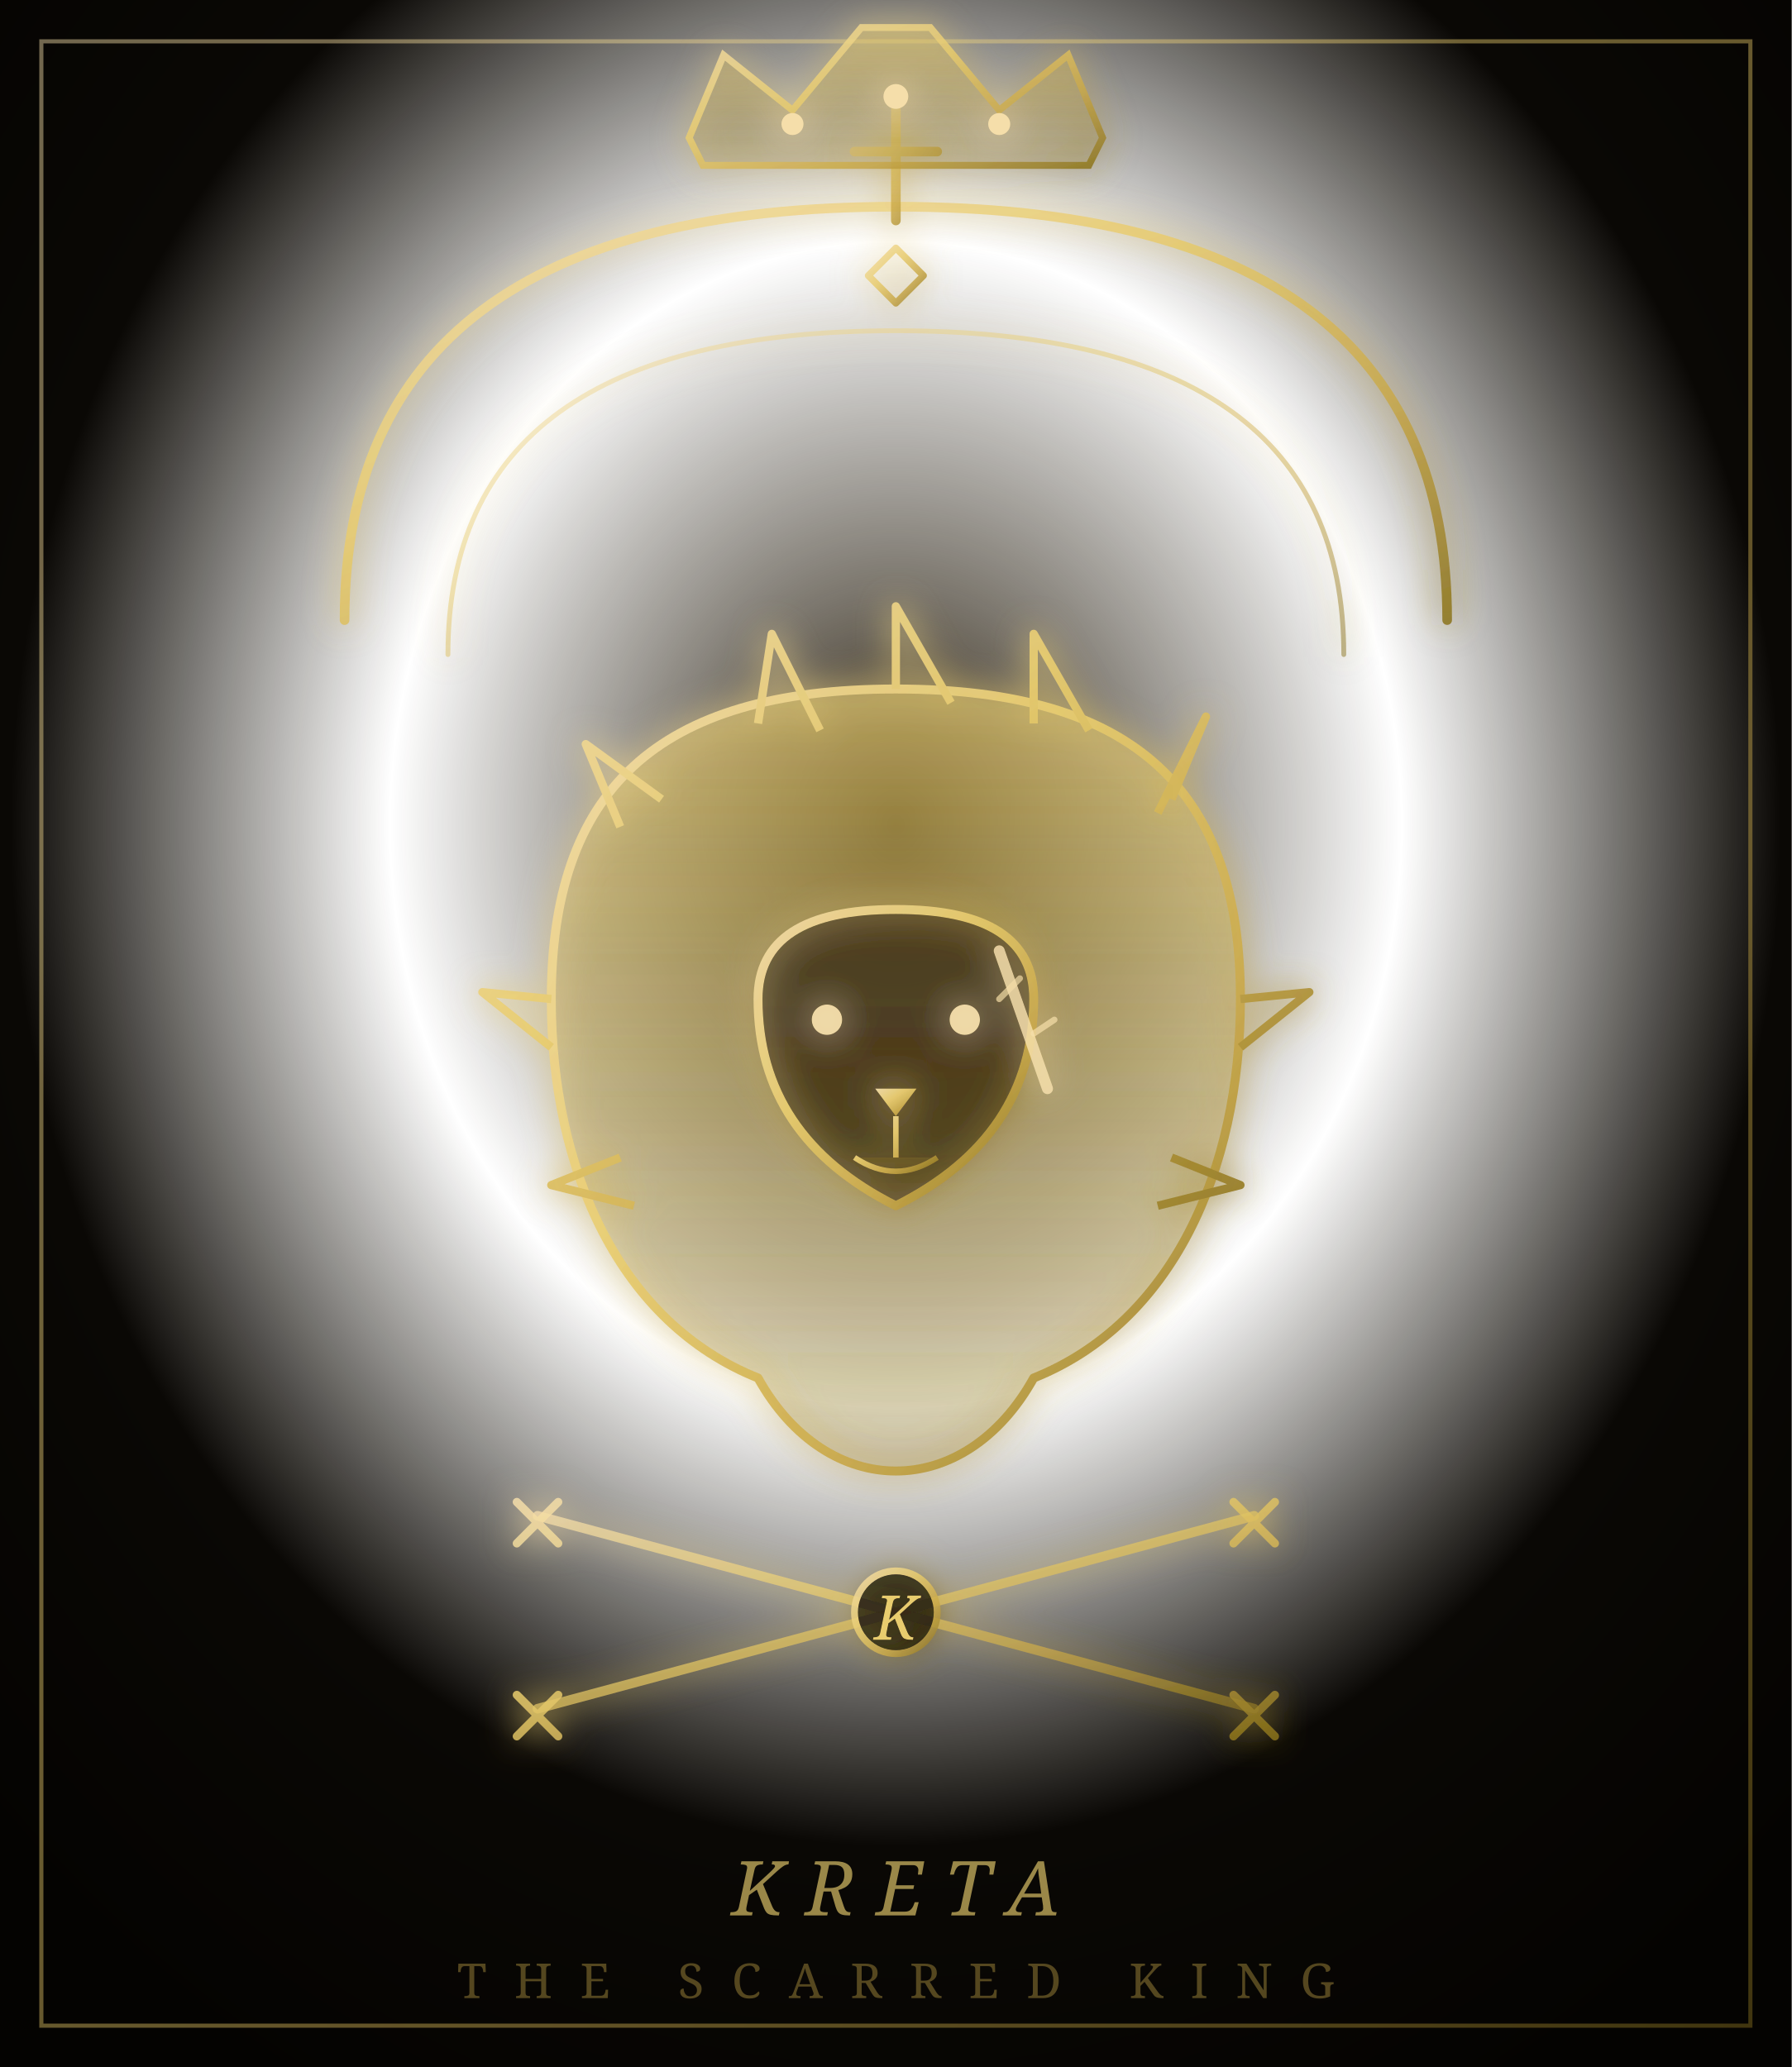
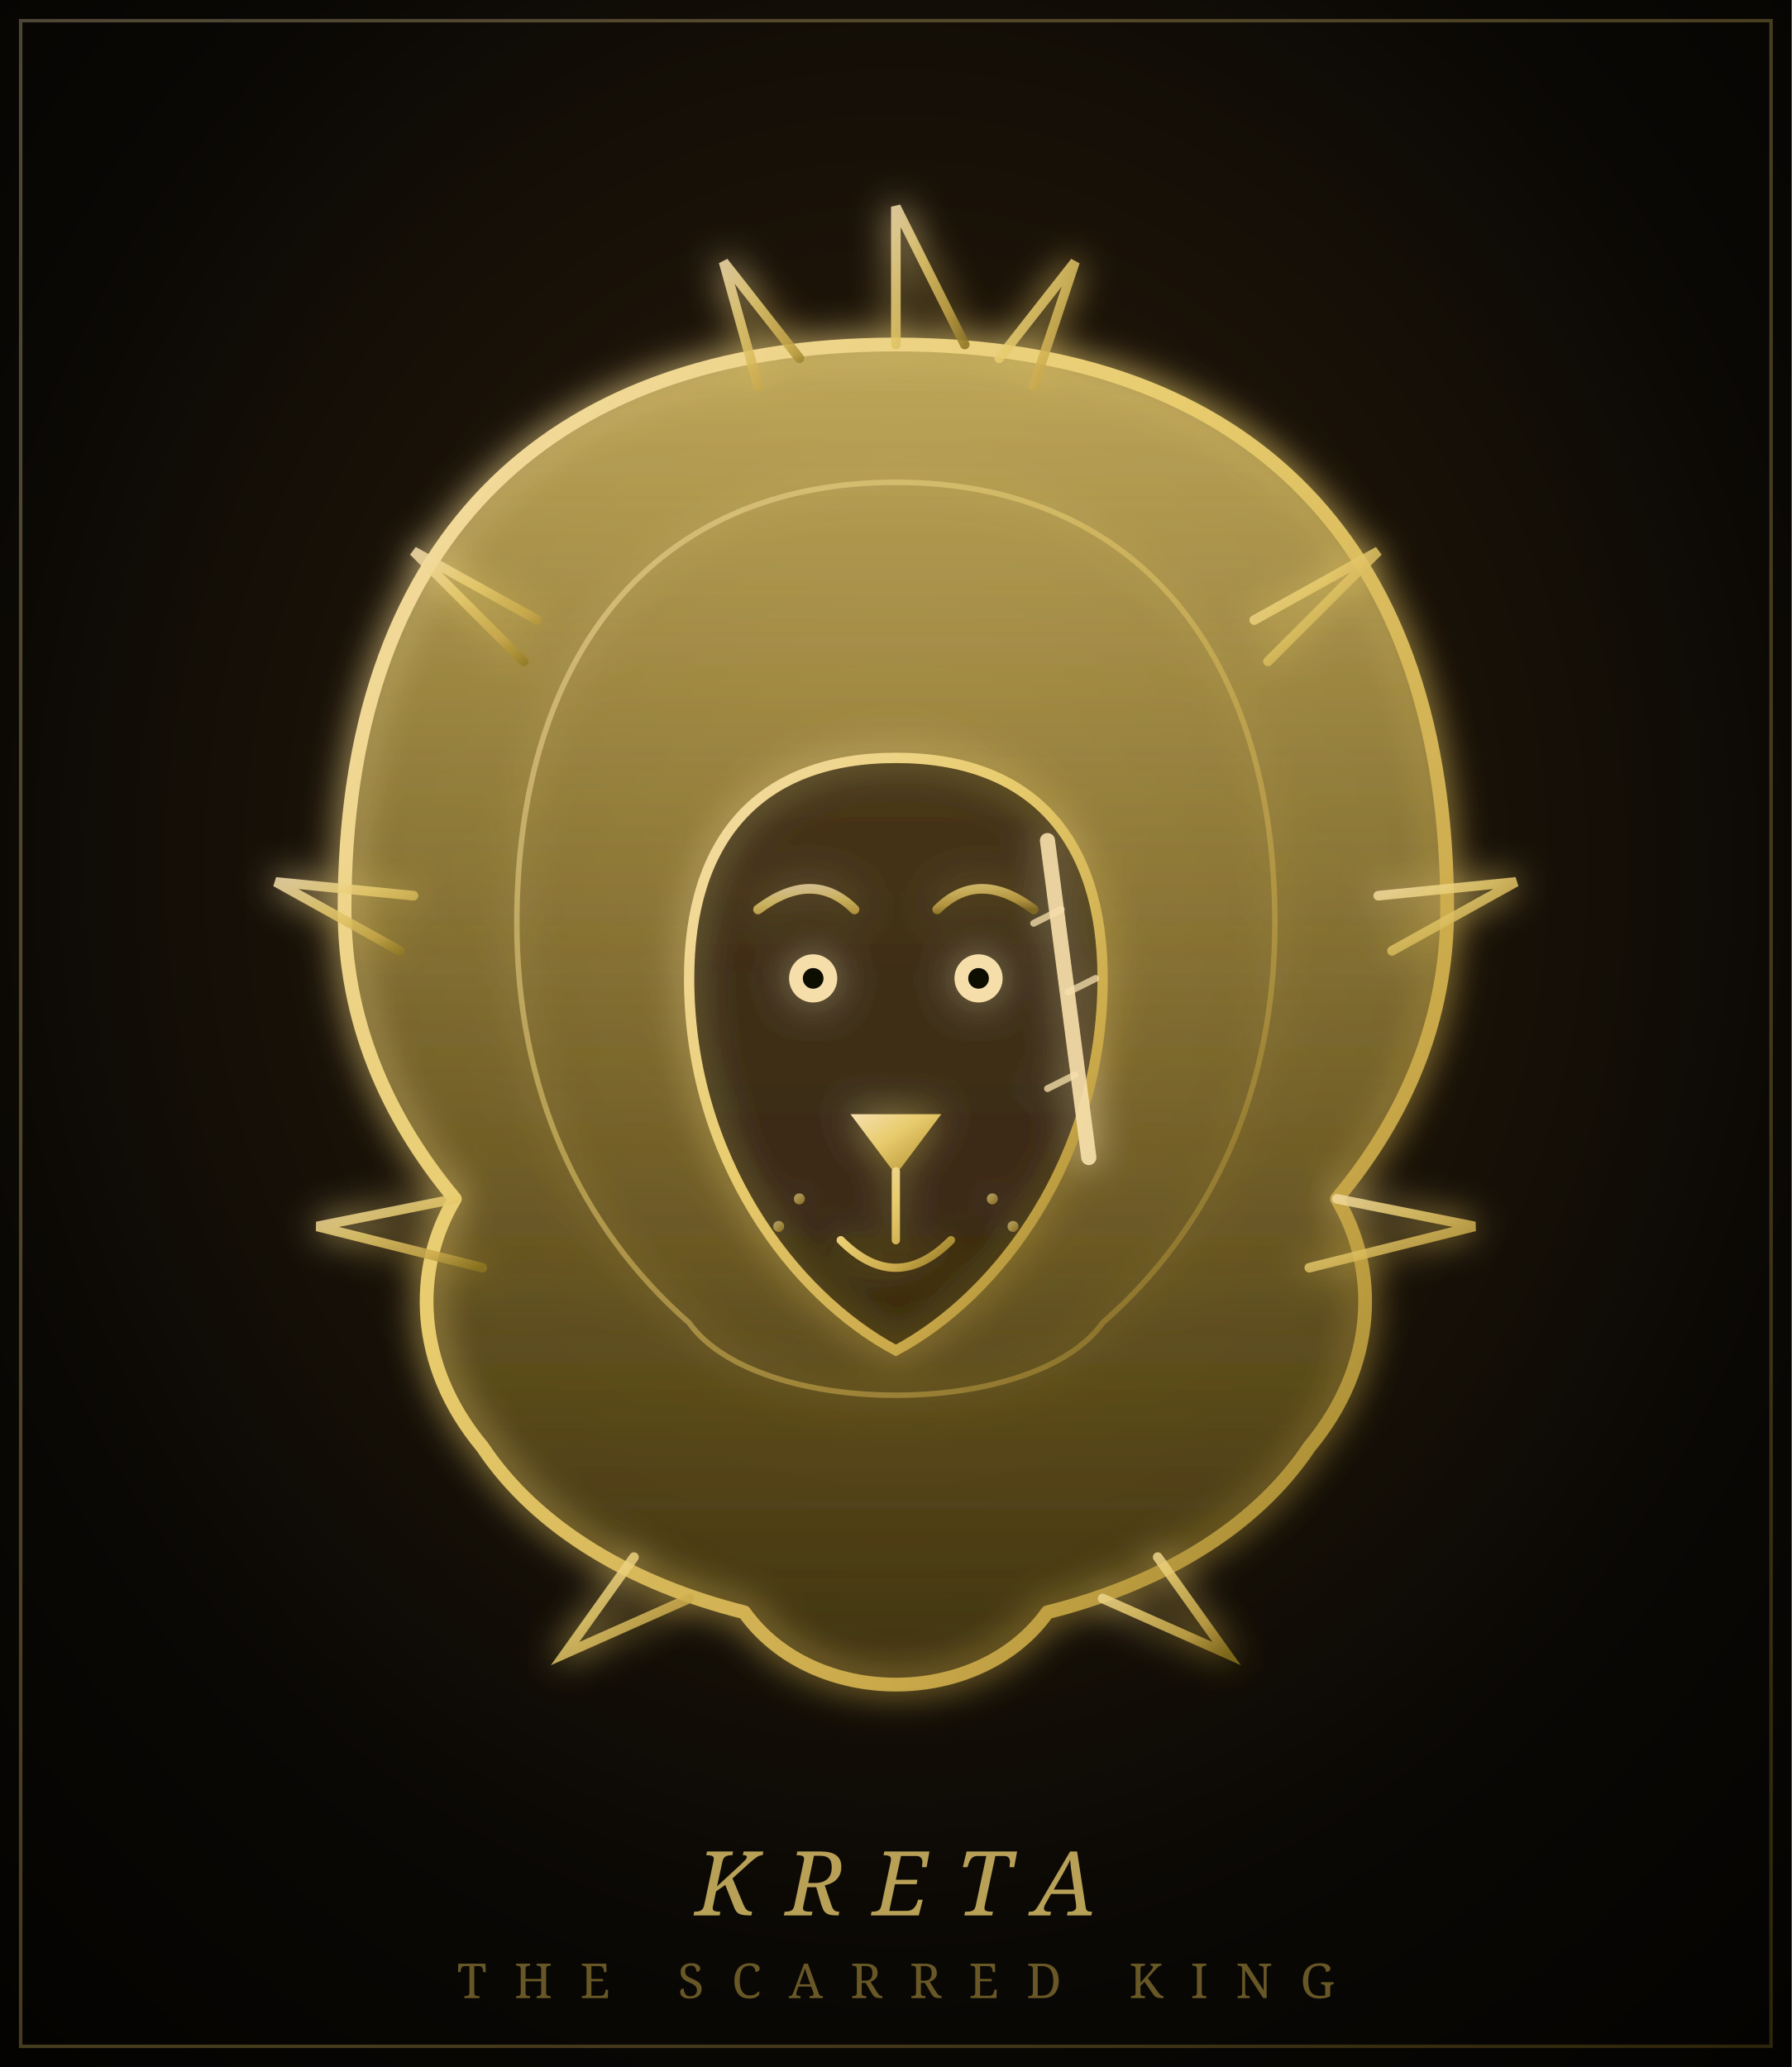
<svg xmlns="http://www.w3.org/2000/svg" width="260" height="300" viewBox="0 0 260 300" preserveAspectRatio="xMidYMid slice">
  <defs>
-     <radialGradient id="hearth" cx="50%" cy="40%" r="70%">
-       <stop offset="0%" stop-color="#2a1f0c" />
-       <stop offset="40%" stop-color="#15100600" />
+     <radialGradient id="hearth" cx="50%" cy="42%" r="75%">
+       <stop offset="0%" stop-color="#3a2a14" />
+       <stop offset="35%" stop-color="#1d1408" />
      <stop offset="70%" stop-color="#0a0805" />
      <stop offset="100%" stop-color="#040301" />
    </radialGradient>
    <linearGradient id="goldStroke" x1="0%" y1="0%" x2="100%" y2="100%">
      <stop offset="0%" stop-color="#f5deaa" />
      <stop offset="40%" stop-color="#e8cc6e" />
-       <stop offset="70%" stop-color="#c9a849" />
+       <stop offset="75%" stop-color="#c9a849" />
      <stop offset="100%" stop-color="#8b7320" />
    </linearGradient>
    <linearGradient id="goldFill" x1="50%" y1="0%" x2="50%" y2="100%">
-       <stop offset="0%" stop-color="#e8cc6e" stop-opacity="0.45" />
+       <stop offset="0%" stop-color="#e8cc6e" stop-opacity="0.55" />
      <stop offset="100%" stop-color="#8b7320" stop-opacity="0.20" />
    </linearGradient>
    <filter id="glow" x="-50%" y="-50%" width="200%" height="200%">
-       <feGaussianBlur stdDeviation="2.4" result="blurred" />
+       <feGaussianBlur stdDeviation="2.6" result="blurred" />
      <feMerge>
        <feMergeNode in="blurred" />
        <feMergeNode in="SourceGraphic" />
      </feMerge>
    </filter>
  </defs>
  <rect width="260" height="300" fill="url(#hearth)" />
-   <rect x="6" y="6" width="248" height="288" fill="none" stroke="url(#goldStroke)" stroke-width="0.6" opacity="0.45" />
-   <g stroke="url(#goldStroke)" fill="none" stroke-linecap="round" stroke-linejoin="round" filter="url(#glow)">
-     <path d="M 50 90 Q 50 30 130 30 Q 210 30 210 90" stroke-width="1.4" opacity="0.85" />
-     <path d="M 65 95 Q 65 48 130 48 Q 195 48 195 95" stroke-width="0.7" opacity="0.5" />
-     <path d="M 130 16 L 130 32 M 124 22 L 136 22" stroke-width="1.4" opacity="0.85" />
-     <path d="M 130 36 L 134 40 L 130 44 L 126 40 Z" stroke-width="1" opacity="0.85" />
+   <g filter="url(#glow)">
+     <path d="M 130 50              C 78 50, 50 80, 50 132              C 50 148, 56 162, 66 174              C 60 184, 60 198, 70 210              C 78 222, 92 230, 108 234              C 118 248, 142 248, 152 234              C 168 230, 182 222, 190 210              C 200 198, 200 184, 194 174              C 204 162, 210 148, 210 132              C 210 80, 182 50, 130 50 Z" fill="url(#goldFill)" stroke="url(#goldStroke)" stroke-width="2" stroke-linejoin="round" />
+     <path d="M 130 70              C 95 70, 75 95, 75 134              C 75 158, 84 178, 100 192              C 110 206, 150 206, 160 192              C 176 178, 185 158, 185 134              C 185 95, 165 70, 130 70 Z" fill="none" stroke="url(#goldStroke)" stroke-width="0.8" stroke-linejoin="round" opacity="0.55" />
+     <g stroke="url(#goldStroke)" stroke-width="1.4" fill="none" stroke-linecap="round" opacity="0.85">
+       <path d="M 110 56 L 105 38 L 116 52" />
+       <path d="M 130 50 L 130 30 L 140 50" />
+       <path d="M 150 56 L 156 38 L 145 52" />
+       <path d="M 78 90 L 60 80 L 76 96" />
+       <path d="M 60 130 L 40 128 L 58 138" />
+       <path d="M 66 174 L 46 178 L 70 184" />
+       <path d="M 182 90 L 200 80 L 184 96" />
+       <path d="M 200 130 L 220 128 L 202 138" />
+       <path d="M 194 174 L 214 178 L 190 184" />
+       <path d="M 92 226 L 82 240 L 100 232" />
+       <path d="M 168 226 L 178 240 L 160 232" />
+     </g>
+     <path d="M 130 110              C 110 110, 100 122, 100 142              C 100 168, 115 188, 130 196              C 145 188, 160 168, 160 142              C 160 122, 150 110, 130 110 Z" fill="rgba(40, 28, 12, 0.65)" stroke="url(#goldStroke)" stroke-width="1.5" />
+     <path d="M 110 132 Q 118 126, 124 132 M 136 132 Q 142 126, 150 132" stroke="url(#goldStroke)" stroke-width="1.4" fill="none" stroke-linecap="round" opacity="0.8" />
+     <circle cx="118" cy="142" r="3.5" fill="#f5deaa" />
+     <circle cx="142" cy="142" r="3.5" fill="#f5deaa" />
+     <circle cx="118" cy="142" r="1.5" fill="#0a0805" />
+     <circle cx="142" cy="142" r="1.5" fill="#0a0805" />
+     <path d="M 124 162 L 136 162 L 130 170 Z" fill="url(#goldStroke)" stroke="url(#goldStroke)" stroke-width="0.6" />
+     <path d="M 130 170 L 130 180 M 122 180 Q 130 188, 138 180" stroke="url(#goldStroke)" stroke-width="1.2" fill="none" stroke-linecap="round" />
+     <g fill="url(#goldStroke)" opacity="0.6">
+       <circle cx="116" cy="174" r="0.8" />
+       <circle cx="113" cy="178" r="0.8" />
+       <circle cx="144" cy="174" r="0.8" />
+       <circle cx="147" cy="178" r="0.8" />
+     </g>
+     <path d="M 152 122 L 158 168" stroke="#f5deaa" stroke-width="2.2" stroke-linecap="round" opacity="0.92" />
+     <path d="M 154 132 L 150 134 M 155 144 L 159 142              M 156 156 L 152 158" stroke="#f5deaa" stroke-width="1" stroke-linecap="round" opacity="0.78" />
  </g>
-   <g fill="url(#goldFill)" stroke="url(#goldStroke)" stroke-width="1.0" filter="url(#glow)">
-     <path d="M 100 20 L 105 8 L 115 16 L 125 4 L 135 4 L 145 16 L 155 8 L 160 20              L 158 24 L 102 24 Z" opacity="0.85" />
-     <circle cx="115" cy="18" r="1.6" fill="#f5deaa" stroke="none" />
-     <circle cx="130" cy="14" r="1.8" fill="#f5deaa" stroke="none" />
-     <circle cx="145" cy="18" r="1.6" fill="#f5deaa" stroke="none" />
-   </g>
-   <g filter="url(#glow)">
-     <g fill="url(#goldFill)" stroke="url(#goldStroke)" stroke-width="1.3" stroke-linejoin="round" opacity="0.92">
-       <path d="M 130 100                C 95 100, 80 115, 80 145                C 80 170, 90 192, 110 200                C 120 218, 140 218, 150 200                C 170 192, 180 170, 180 145                C 180 115, 165 100, 130 100 Z" />
-       <path d="M 90 120 L 85 108 L 96 116 M 110 105 L 112 92 L 119 106 M 130 100 L 130 88 L 138 102                M 150 105 L 150 92 L 158 106 M 170 116 L 175 104 L 168 118                M 80 145 L 70 144 L 80 152 M 180 145 L 190 144 L 180 152                M 90 168 L 80 172 L 92 175 M 170 168 L 180 172 L 168 175" stroke-width="1.2" fill="none" />
-       <path d="M 110 145                Q 110 132, 130 132                Q 150 132, 150 145                Q 150 165, 130 175                Q 110 165, 110 145 Z" fill="rgba(40, 28, 12, 0.55)" />
-       <circle cx="120" cy="148" r="2.2" fill="#f5deaa" stroke="none" />
-       <circle cx="140" cy="148" r="2.2" fill="#f5deaa" stroke="none" />
-       <path d="M 127 158 L 133 158 L 130 162 Z" fill="url(#goldStroke)" stroke="none" />
-       <path d="M 130 162 L 130 168 M 124 168 Q 130 172, 136 168" stroke-width="0.8" />
-     </g>
-     <path d="M 145 138 L 152 158" stroke="#f5deaa" stroke-width="1.6" stroke-linecap="round" opacity="0.85" />
-     <path d="M 148 142 L 145 145 M 150 150 L 153 148" stroke="#f5deaa" stroke-width="0.9" stroke-linecap="round" opacity="0.7" />
-   </g>
-   <g stroke="url(#goldStroke)" fill="none" stroke-linecap="round" filter="url(#glow)">
-     <line x1="78" y1="248" x2="182" y2="220" stroke-width="1.4" opacity="0.75" />
-     <line x1="78" y1="220" x2="182" y2="248" stroke-width="1.4" opacity="0.75" />
-     <path d="M 75 218 L 81 224 M 75 224 L 81 218 M 75 246 L 81 252 M 75 252 L 81 246              M 179 218 L 185 224 M 179 224 L 185 218 M 179 246 L 185 252 M 179 252 L 185 246" stroke-width="1.2" opacity="0.85" />
-     <circle cx="130" cy="234" r="6" stroke-width="1" opacity="0.85" fill="rgba(15, 11, 6, 0.95)" />
-     <text x="130" y="238" font-family="Georgia, serif" font-size="9" font-style="italic" fill="#e8cc6e" text-anchor="middle" stroke="none">K</text>
-   </g>
-   <text x="130" y="278" font-family="Georgia, serif" font-size="11" font-style="italic" fill="rgba(232, 204, 110, 0.65)" text-anchor="middle" letter-spacing="3">KRETA</text>
-   <text x="130" y="290" font-family="Georgia, serif" font-size="7" fill="rgba(201, 168, 73, 0.40)" text-anchor="middle" letter-spacing="4">THE SCARRED KING</text>
+   <rect x="3" y="3" width="254" height="294" fill="none" stroke="url(#goldStroke)" stroke-width="0.5" opacity="0.30" />
+   <text x="130" y="278" font-family="Georgia, serif" font-size="13" font-style="italic" fill="rgba(232, 204, 110, 0.78)" text-anchor="middle" letter-spacing="4">KRETA</text>
+   <text x="130" y="290" font-family="Georgia, serif" font-size="7" fill="rgba(201, 168, 73, 0.50)" text-anchor="middle" letter-spacing="4">THE SCARRED KING</text>
</svg>
